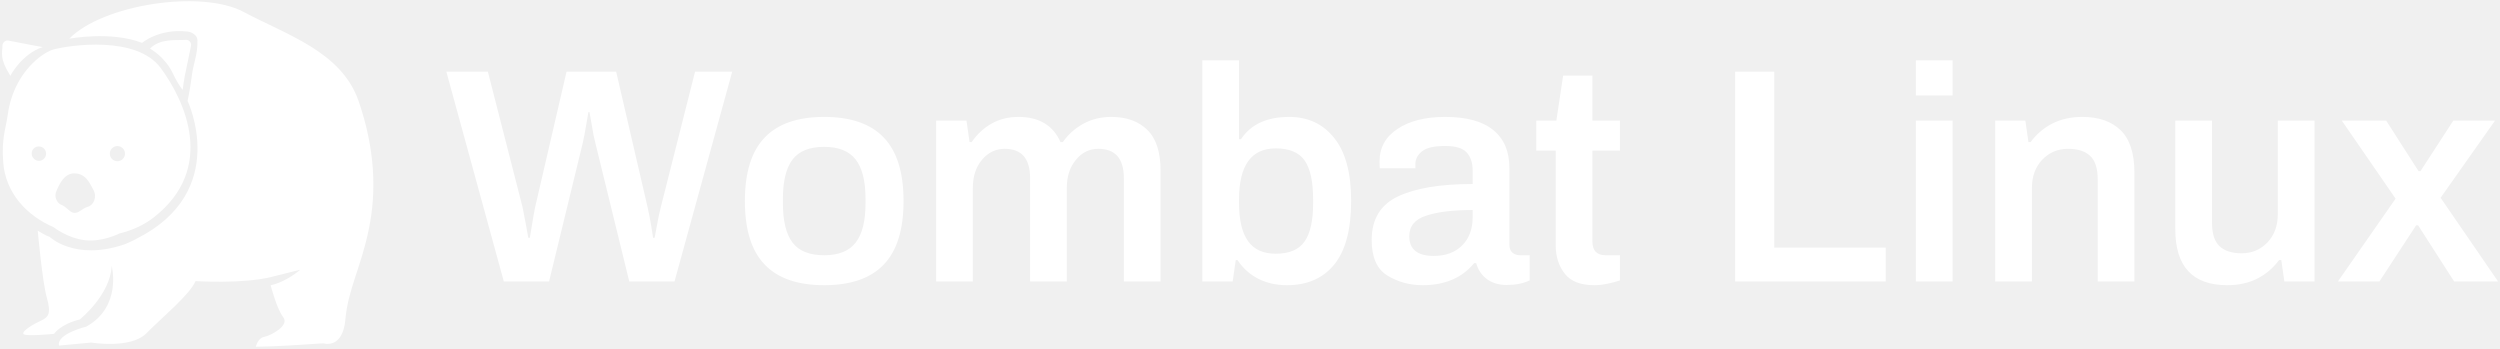
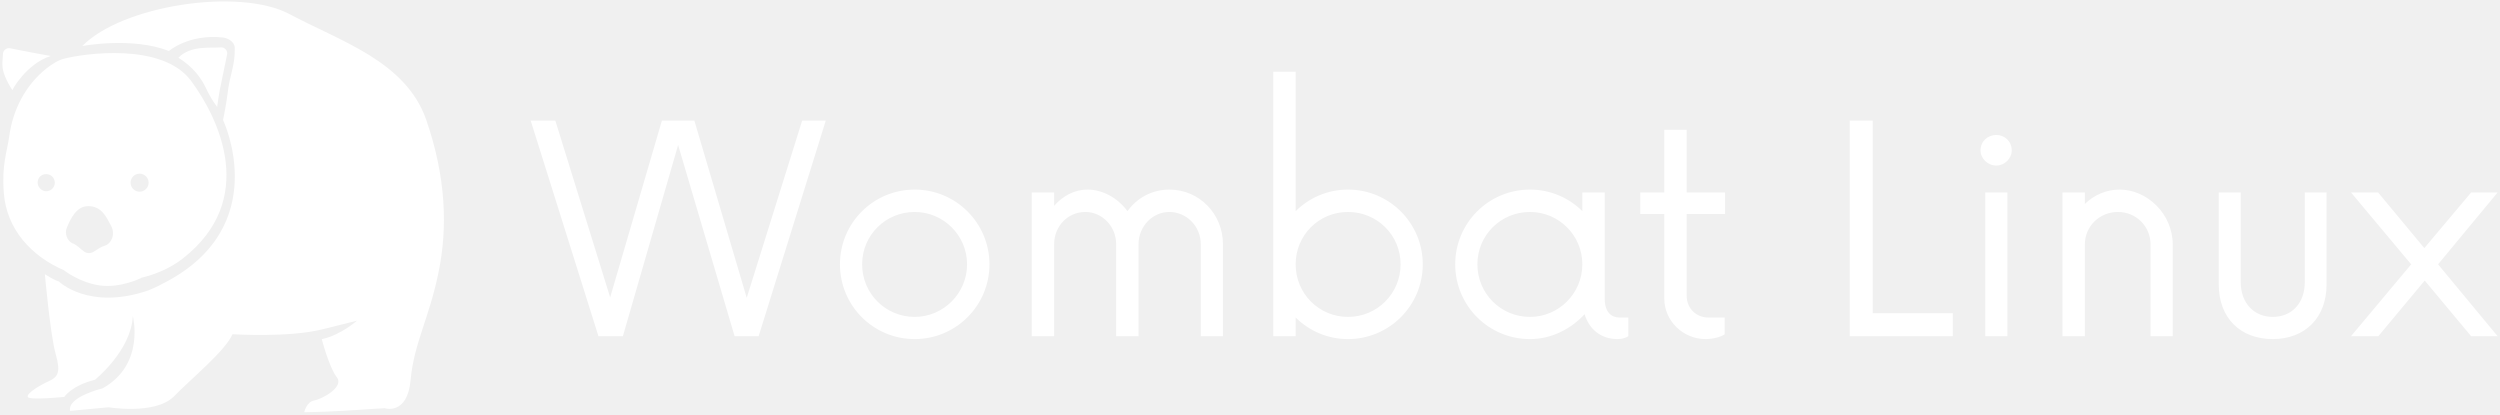
- <svg xmlns="http://www.w3.org/2000/svg" data-v-423bf9ae="" viewBox="0 0 667 93" class="iconLeft">
-   <g data-v-423bf9ae="" id="7ecb9d1a-d114-4ced-8a6b-e9fefd41259b" fill="white" transform="matrix(5.830904,0,0,5.830904,118.6767,3.437127)">
-     <path d="M2.70 12.29L0.07 2.69L1.97 2.69L3.56 8.90L3.56 8.90Q3.61 9.14 3.70 9.63L3.70 9.63L3.70 9.63Q3.79 10.12 3.82 10.29L3.82 10.29L3.89 10.29L3.89 10.29Q3.92 10.12 3.99 9.69L3.99 9.69L3.99 9.69Q4.06 9.25 4.13 8.90L4.13 8.90L5.57 2.69L7.84 2.69L9.28 8.90L9.28 8.90Q9.37 9.30 9.44 9.72L9.44 9.72L9.44 9.72Q9.51 10.14 9.53 10.29L9.53 10.29L9.60 10.29L9.60 10.29Q9.63 10.14 9.72 9.65L9.72 9.65L9.72 9.65Q9.81 9.17 9.88 8.90L9.88 8.90L11.45 2.69L13.15 2.69L10.51 12.29L8.44 12.29L6.89 5.96L6.89 5.96Q6.80 5.63 6.73 5.16L6.73 5.16L6.73 5.16Q6.65 4.69 6.62 4.54L6.62 4.54L6.57 4.54L6.57 4.54Q6.54 4.69 6.47 5.12L6.47 5.12L6.47 5.12Q6.40 5.56 6.31 5.96L6.31 5.96L4.77 12.29L2.70 12.29ZM17.36 12.46L17.36 12.46Q15.54 12.46 14.64 11.52L14.64 11.52L14.64 11.52Q13.73 10.58 13.73 8.61L13.73 8.61L13.73 8.61Q13.73 6.64 14.64 5.70L14.64 5.70L14.64 5.70Q15.54 4.76 17.36 4.76L17.36 4.76L17.36 4.76Q19.18 4.76 20.08 5.70L20.08 5.70L20.08 5.70Q20.99 6.64 20.99 8.61L20.99 8.61L20.99 8.61Q20.99 10.58 20.08 11.52L20.08 11.52L20.08 11.52Q19.18 12.46 17.36 12.46L17.36 12.46ZM17.36 11.09L17.36 11.09Q18.35 11.09 18.80 10.51L18.80 10.51L18.80 10.51Q19.25 9.93 19.25 8.71L19.25 8.71L19.25 8.51L19.25 8.51Q19.25 7.29 18.80 6.71L18.80 6.71L18.80 6.71Q18.35 6.13 17.36 6.13L17.36 6.13L17.36 6.13Q16.35 6.13 15.91 6.71L15.91 6.71L15.91 6.71Q15.47 7.29 15.47 8.51L15.47 8.51L15.47 8.71L15.47 8.71Q15.47 9.93 15.91 10.51L15.91 10.51L15.91 10.51Q16.35 11.09 17.36 11.09L17.36 11.09ZM22.48 12.29L22.48 4.93L23.87 4.93L24.01 5.91L24.11 5.91L24.11 5.91Q24.47 5.38 25.01 5.07L25.01 5.07L25.01 5.07Q25.55 4.76 26.25 4.76L26.25 4.76L26.25 4.76Q27.66 4.76 28.17 5.91L28.17 5.91L28.28 5.91L28.28 5.91Q28.64 5.39 29.22 5.07L29.22 5.07L29.22 5.07Q29.79 4.76 30.49 4.76L30.49 4.76L30.49 4.76Q31.54 4.76 32.14 5.35L32.14 5.35L32.14 5.35Q32.75 5.94 32.75 7.22L32.75 7.22L32.75 12.29L31.07 12.29L31.07 7.56L31.07 7.56Q31.07 6.22 29.90 6.22L29.90 6.22L29.90 6.22Q29.29 6.22 28.88 6.72L28.88 6.72L28.88 6.72Q28.46 7.22 28.46 8.01L28.46 8.01L28.46 12.29L26.78 12.29L26.78 7.56L26.78 7.56Q26.78 6.22 25.62 6.22L25.62 6.22L25.62 6.22Q25.00 6.22 24.58 6.72L24.58 6.72L24.58 6.72Q24.16 7.22 24.16 8.01L24.16 8.01L24.16 12.29L22.48 12.29ZM38.53 12.46L38.53 12.46Q37.81 12.46 37.23 12.17L37.23 12.17L37.23 12.17Q36.64 11.87 36.27 11.31L36.27 11.31L36.19 11.31L36.05 12.29L34.66 12.29L34.66 2.17L36.34 2.17L36.34 5.78L36.43 5.78L36.43 5.78Q37.10 4.76 38.64 4.76L38.64 4.76L38.64 4.76Q39.93 4.76 40.70 5.73L40.70 5.73L40.70 5.73Q41.47 6.69 41.47 8.60L41.47 8.60L41.47 8.60Q41.47 10.56 40.70 11.51L40.70 11.51L40.70 11.51Q39.93 12.46 38.53 12.46L38.53 12.46ZM38.02 11.02L38.02 11.02Q38.95 11.02 39.34 10.46L39.34 10.46L39.34 10.46Q39.73 9.91 39.73 8.71L39.73 8.71L39.73 8.53L39.73 8.53Q39.73 7.31 39.34 6.75L39.34 6.75L39.34 6.75Q38.95 6.20 38.02 6.20L38.02 6.20L38.02 6.20Q36.34 6.20 36.34 8.54L36.34 8.54L36.34 8.71L36.34 8.71Q36.34 9.86 36.75 10.44L36.75 10.44L36.75 10.44Q37.16 11.02 38.02 11.02L38.02 11.02ZM44.74 12.46L44.74 12.46Q43.85 12.46 43.13 12.02L43.13 12.02L43.13 12.02Q42.41 11.58 42.41 10.39L42.41 10.39L42.41 10.39Q42.41 8.97 43.61 8.40L43.61 8.40L43.61 8.40Q44.81 7.83 47.03 7.83L47.03 7.83L47.03 7.21L47.03 7.21Q47.03 6.68 46.75 6.38L46.75 6.38L46.75 6.38Q46.48 6.09 45.77 6.09L45.77 6.09L45.77 6.09Q45.02 6.09 44.72 6.33L44.72 6.33L44.72 6.33Q44.41 6.57 44.41 6.92L44.41 6.92L44.41 7.11L42.78 7.11L42.78 7.11Q42.77 7.03 42.77 6.80L42.77 6.80L42.77 6.80Q42.77 5.85 43.59 5.31L43.59 5.31L43.59 5.31Q44.41 4.76 45.77 4.76L45.77 4.76L45.77 4.76Q47.24 4.76 47.97 5.36L47.97 5.36L47.97 5.36Q48.71 5.96 48.71 7.08L48.71 7.08L48.71 10.60L48.71 10.60Q48.71 10.85 48.85 10.97L48.85 10.97L48.85 10.97Q48.99 11.09 49.20 11.09L49.20 11.09L49.64 11.09L49.64 12.24L49.64 12.24Q49.20 12.45 48.59 12.45L48.59 12.45L48.59 12.45Q48.05 12.45 47.68 12.18L47.68 12.18L47.68 12.18Q47.32 11.91 47.19 11.45L47.19 11.45L47.10 11.45L47.10 11.45Q46.27 12.46 44.74 12.46L44.74 12.46ZM45.25 11.12L45.25 11.12Q46.07 11.12 46.55 10.64L46.55 10.64L46.55 10.64Q47.03 10.16 47.03 9.35L47.03 9.35L47.03 9.02L47.03 9.02Q45.67 9.02 44.90 9.28L44.90 9.28L44.90 9.28Q44.13 9.53 44.13 10.22L44.13 10.22L44.13 10.22Q44.13 11.12 45.25 11.12L45.25 11.12ZM52.60 12.46L52.60 12.46Q51.66 12.46 51.25 11.94L51.25 11.94L51.25 11.94Q50.83 11.41 50.83 10.63L50.83 10.63L50.83 6.30L49.94 6.30L49.94 4.93L50.86 4.93L51.17 2.87L52.51 2.87L52.51 4.93L53.77 4.93L53.77 6.30L52.51 6.30L52.51 10.46L52.51 10.46Q52.51 11.09 53.12 11.09L53.12 11.09L53.77 11.09L53.77 12.24L53.77 12.24Q53.55 12.32 53.21 12.39L53.21 12.39L53.21 12.39Q52.88 12.46 52.60 12.46L52.60 12.46ZM59.04 12.29L59.04 2.69L60.83 2.69L60.83 10.74L65.93 10.74L65.93 12.29L59.04 12.29ZM67.31 3.78L67.31 2.17L68.99 2.17L68.99 3.78L67.31 3.78ZM67.31 12.29L67.31 4.93L68.99 4.93L68.99 12.29L67.31 12.29ZM70.94 12.29L70.94 4.93L72.32 4.93L72.46 5.91L72.56 5.91L72.56 5.91Q72.97 5.36 73.56 5.06L73.56 5.06L73.56 5.06Q74.16 4.76 74.93 4.76L74.93 4.76L74.93 4.76Q76.05 4.76 76.68 5.37L76.68 5.37L76.68 5.37Q77.31 5.98 77.31 7.32L77.31 7.32L77.31 12.29L75.63 12.29L75.63 7.62L75.63 7.62Q75.63 6.86 75.28 6.54L75.28 6.54L75.28 6.54Q74.94 6.22 74.27 6.22L74.27 6.22L74.27 6.22Q73.57 6.22 73.09 6.72L73.09 6.72L73.09 6.72Q72.62 7.22 72.62 8.01L72.62 8.01L72.62 12.29L70.94 12.29ZM81.56 12.46L81.56 12.46Q79.18 12.46 79.18 9.90L79.18 9.90L79.18 4.93L80.86 4.93L80.86 9.60L80.86 9.60Q80.86 10.36 81.21 10.68L81.21 10.68L81.21 10.68Q81.55 11.00 82.22 11.00L82.22 11.00L82.22 11.00Q82.92 11.00 83.40 10.50L83.40 10.50L83.40 10.50Q83.87 10.00 83.87 9.21L83.87 9.21L83.87 4.93L85.55 4.93L85.55 12.29L84.17 12.29L84.03 11.31L83.93 11.31L83.93 11.31Q83.52 11.86 82.93 12.16L82.93 12.16L82.93 12.16Q82.33 12.46 81.56 12.46L81.56 12.46ZM86.62 12.29L89.26 8.50L86.80 4.93L88.83 4.93L90.31 7.24L90.40 7.24L91.90 4.93L93.81 4.93L91.32 8.46L93.95 12.29L91.94 12.29L90.29 9.72L90.20 9.72L88.52 12.29L86.62 12.29Z" />
+ <svg xmlns="http://www.w3.org/2000/svg" data-v-423bf9ae="" viewBox="0 0 561 93" class="iconLeft">
+   <g data-v-423bf9ae="" id="fea128e7-6d3c-4dba-90fb-3961f2f57b62" fill="white" transform="matrix(4.608295,0,0,4.608295,119.5918,16.09019)">
+     <path d="M13.11 2.38L10.41 11.01L7.86 2.38L6.28 2.38L3.76 10.99L1.09 2.38L-0.11 2.38L3.19 12.88L4.38 12.88L7.07 3.57L9.82 12.88L10.99 12.88L14.26 2.38ZM18.59 13.02C20.60 13.02 22.23 11.39 22.23 9.38C22.23 7.37 20.60 5.74 18.59 5.74C16.57 5.74 14.95 7.37 14.95 9.38C14.95 11.39 16.57 13.02 18.59 13.02ZM18.59 11.94C17.17 11.94 16.03 10.80 16.03 9.38C16.03 7.96 17.17 6.83 18.59 6.83C19.98 6.83 21.14 7.96 21.14 9.38C21.14 10.80 19.98 11.94 18.59 11.94ZM30.99 5.74C30.15 5.74 29.42 6.14 28.95 6.79C28.47 6.14 27.74 5.74 27.00 5.74C26.37 5.74 25.80 6.05 25.38 6.53L25.38 5.88L24.29 5.88L24.29 12.88L25.38 12.88L25.38 8.40C25.38 7.53 26.04 6.83 26.90 6.83C27.72 6.83 28.40 7.53 28.40 8.40L28.40 12.88L29.49 12.88L29.49 8.40C29.49 7.53 30.17 6.83 30.99 6.83C31.83 6.83 32.52 7.53 32.52 8.40L32.52 12.88L33.60 12.88L33.60 8.40C33.60 6.93 32.45 5.74 30.99 5.74ZM39.69 5.74C38.69 5.74 37.80 6.14 37.14 6.79L37.14 0L36.05 0L36.05 12.88L37.14 12.88L37.14 11.97C37.80 12.62 38.69 13.02 39.69 13.02C41.70 13.02 43.33 11.39 43.33 9.38C43.33 7.37 41.70 5.74 39.69 5.74ZM39.69 11.94C38.27 11.94 37.14 10.80 37.14 9.38C37.14 7.96 38.27 6.83 39.69 6.83C41.11 6.83 42.25 7.96 42.25 9.38C42.25 10.80 41.11 11.94 39.69 11.94ZM52.90 11.97C52.52 11.97 52.19 11.71 52.19 11.06L52.19 5.88L51.10 5.88L51.10 6.79C50.45 6.14 49.54 5.74 48.55 5.74C46.53 5.74 44.91 7.37 44.91 9.38C44.91 11.39 46.53 13.02 48.55 13.02C49.60 13.02 50.54 12.53 51.21 11.81C51.43 12.53 51.99 13.02 52.82 13.02C53.01 13.02 53.20 12.97 53.34 12.88L53.34 11.97ZM48.55 11.94C47.13 11.94 45.99 10.80 45.99 9.38C45.99 7.96 47.13 6.83 48.55 6.83C49.95 6.83 51.10 7.96 51.10 9.38C51.10 10.80 49.95 11.94 48.55 11.94ZM58.05 6.93L58.05 5.88L56.18 5.88L56.18 2.83L55.09 2.83L55.09 5.88L53.92 5.88L53.92 6.93L55.09 6.93L55.09 11.04C55.09 12.15 56.02 13.02 57.10 13.02C57.45 13.02 57.84 12.92 58.03 12.79L58.03 11.97L57.23 11.97C56.67 11.97 56.18 11.55 56.18 10.90L56.18 6.93ZM65.24 11.76L65.24 2.38L64.12 2.38L64.12 12.88L69.14 12.88L69.14 11.76ZM71.26 4.57C71.66 4.57 72.01 4.23 72.01 3.83C72.01 3.39 71.66 3.08 71.26 3.08C70.84 3.08 70.49 3.39 70.49 3.83C70.49 4.23 70.84 4.57 71.26 4.57ZM70.72 12.88L71.80 12.88L71.80 5.88L70.72 5.88ZM77.26 5.74C76.62 5.74 76.02 6.00 75.57 6.44L75.57 5.88L74.48 5.88L74.48 12.88L75.57 12.88L75.57 8.42C75.57 7.53 76.28 6.83 77.18 6.83C78.07 6.83 78.77 7.53 78.77 8.42L78.77 12.88L79.85 12.88L79.85 8.42C79.85 6.93 78.61 5.74 77.26 5.74ZM84.72 13.02C86.28 13.02 87.34 11.99 87.34 10.36L87.34 5.88L86.28 5.88L86.28 10.24C86.28 11.29 85.63 11.94 84.72 11.94C83.83 11.94 83.16 11.29 83.16 10.24L83.16 5.88L82.09 5.88L82.09 10.36C82.09 11.99 83.14 13.02 84.72 13.02ZM95.67 5.88L94.38 5.88L92.10 8.59L89.85 5.88L88.53 5.88L91.46 9.38L88.53 12.88L89.86 12.88L92.12 10.17L94.38 12.88L95.67 12.88L92.77 9.38Z" />
  </g>
-   <g data-v-423bf9ae="" id="cddaf789-fe5d-44ce-8d0a-a124e0c12cbf" transform="matrix(1.012041,0,0,1.012041,-0.5553838,-4.143364)" stroke="none" fill="white">
+   <g data-v-423bf9ae="" id="8753aaaf-f0f3-497b-bbfc-d40a1533add4" transform="matrix(1.012041,0,0,1.012041,-0.5553838,-4.143364)" stroke="none" fill="white">
    <path d="M11.8 16.5s-2.5-.4-9-1.7c-.8-.2-1.6.5-1.6 1.3 0 1.9-.9 3.3 2.1 8-.1 0 3-5.8 8.5-7.6zM46.2 23.6c.7 1.5 1.5 2.9 2.5 4.2 0 0 .4-3.2.9-5.3.3-1.4.9-4.4 1.3-6.3.2-.9-.6-1.7-1.4-1.6-2.2.2-6.7-.5-9.4 2.3-.1 0 3.9 2 6.1 6.7z" />
    <path d="M95 30.5C90.4 17.6 75.9 13.2 64.7 7.2c-11.2-5.9-37.1-1.9-45.9 7.1 0 0 11-2.1 19.2 1.1 0 0 4.4-3.8 11.9-3 1.2.1 2.7 1 2.7 2.3.1 4-1.1 5.8-1.6 10.2-.3 2.5-1 5.8-1 5.8S61.4 54.5 36.6 67c0 0-1.2.7-3.2 1.5-13.2 4.5-19.8-2-19.8-2-.9-.2-3.1-1.6-3.1-1.6s1.2 13.5 2.4 17.7c1.2 4.2.4 5.1-1.5 6-2 .9-5 2.7-4.7 3.5.3.8 8.1 0 8.1 0s1.6-2.5 6.8-3.8c0 0 8-6.4 8.4-14.1 0 0 2.8 10.7-6.7 16 0 0-7.9 1.9-7.2 5l8.5-.8s10.2 1.7 14.4-2.3c4-4.1 11.5-10.2 13.1-13.9 0 0 12.5.8 20-1.1l7.6-1.9s-3.6 3.2-7.8 4.1c0 0 1.6 6.2 3.3 8.4 1.8 2.2-3.3 4.9-5 5.2-1.7.3-2.2 2.6-2.2 2.6s5.1-.1 6.2-.2c1.1 0 11.6-.7 11.6-.7s5.1 1.7 5.8-6.3 4.2-13.9 6.2-23.9c2-9.7 1.7-21-2.8-33.9z" />
    <path d="M14.7 64s-.1 0 0 0c0 0 3.5 2.8 8.1 3.4s9.1-1.7 9.1-1.7h-.1c3.4-.8 6.6-2.2 9.3-4.3 16.6-13 8.1-30.9 1.8-39.4-6.4-8.6-23.9-6-28.1-4.9-1.3.3-2.7 1.2-4 2.2-4.6 3.7-7.4 9.1-8.2 15-.5 3.6-1.7 6.3-1.2 12.6.6 8 6.1 14 13.3 17.1zm16.8-21.4c1.1 0 2 .9 2 2s-.9 2-2 2-2-.9-2-2 .9-2 2-2zM15.4 54.5c.8-1.9 2.1-4.7 4.7-4.7 3.1 0 4.1 2.6 5.1 4.4 1 1.9 0 4-1.5 4.4-.7.2-1.6.8-2.2 1.2-.7.5-1.7.6-2.4 0-.7-.5-1.4-1.3-2.3-1.7h-.1c-1.3-.6-1.9-2.3-1.3-3.6zm-4.6-11.8c1.1 0 1.9.9 1.9 1.9 0 1.1-.9 1.9-1.9 1.9s-1.9-.9-1.9-1.9c0-1.1.8-1.9 1.9-1.9z" />
  </g>
</svg>
